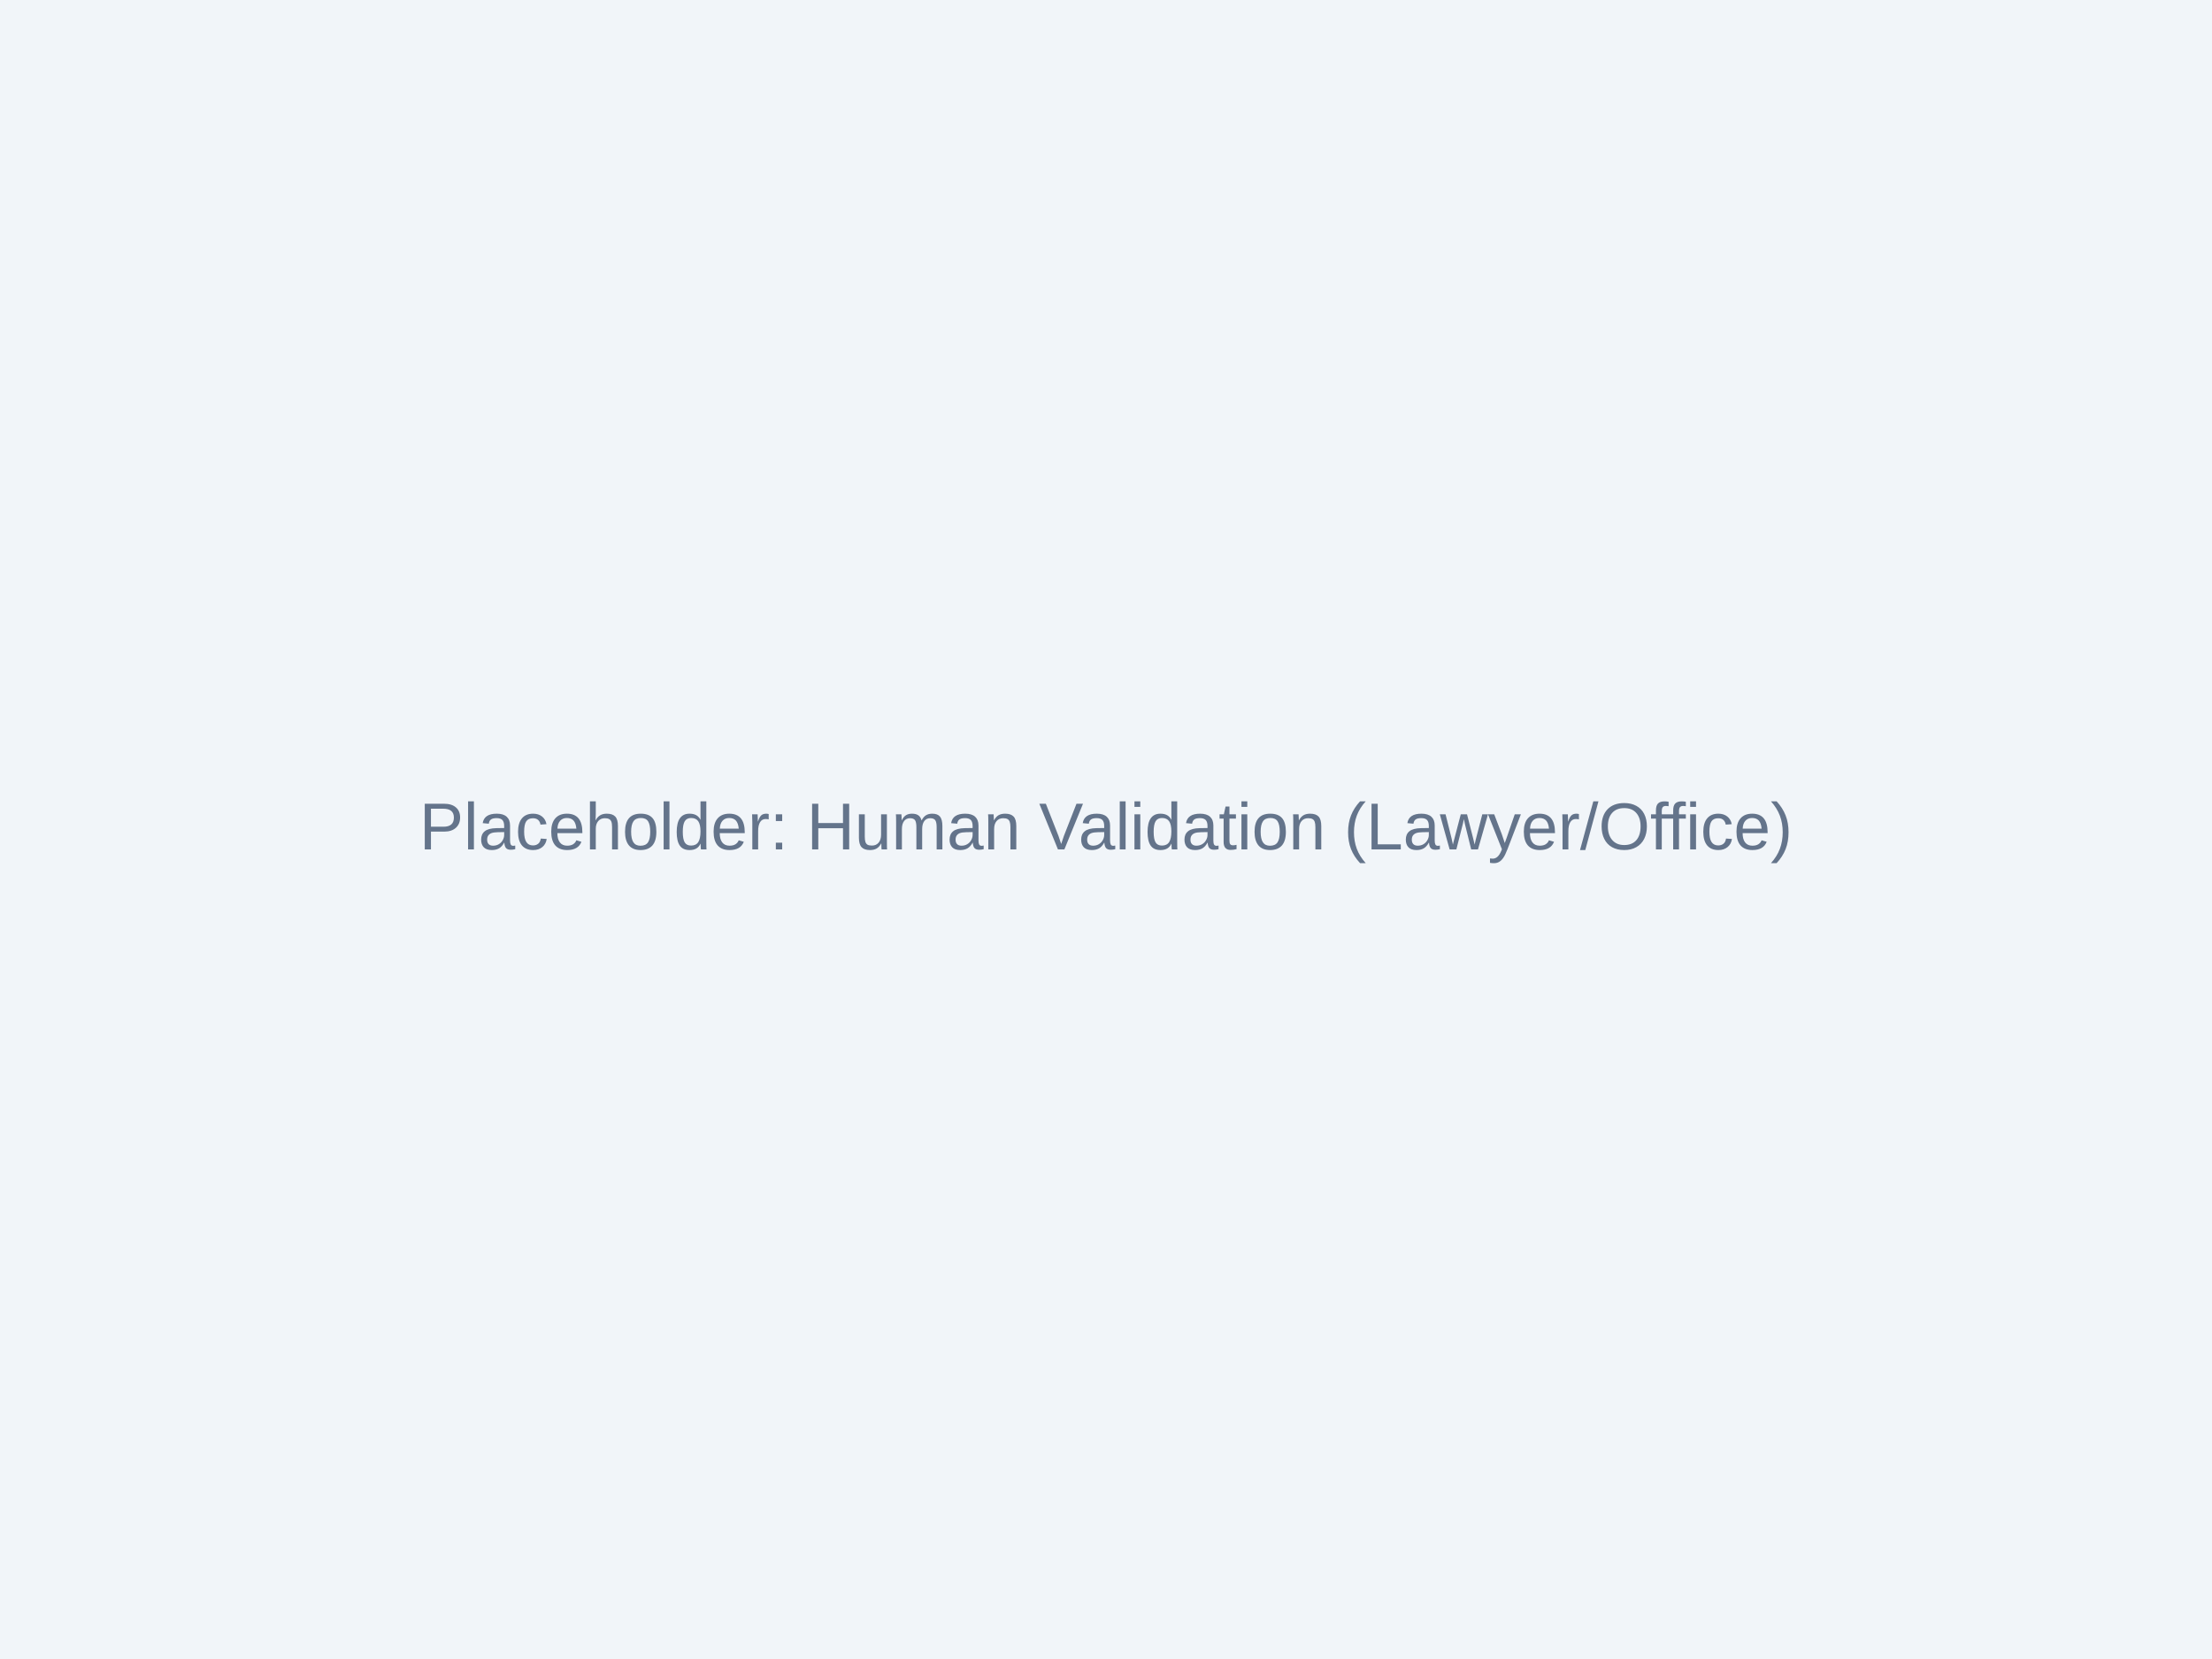
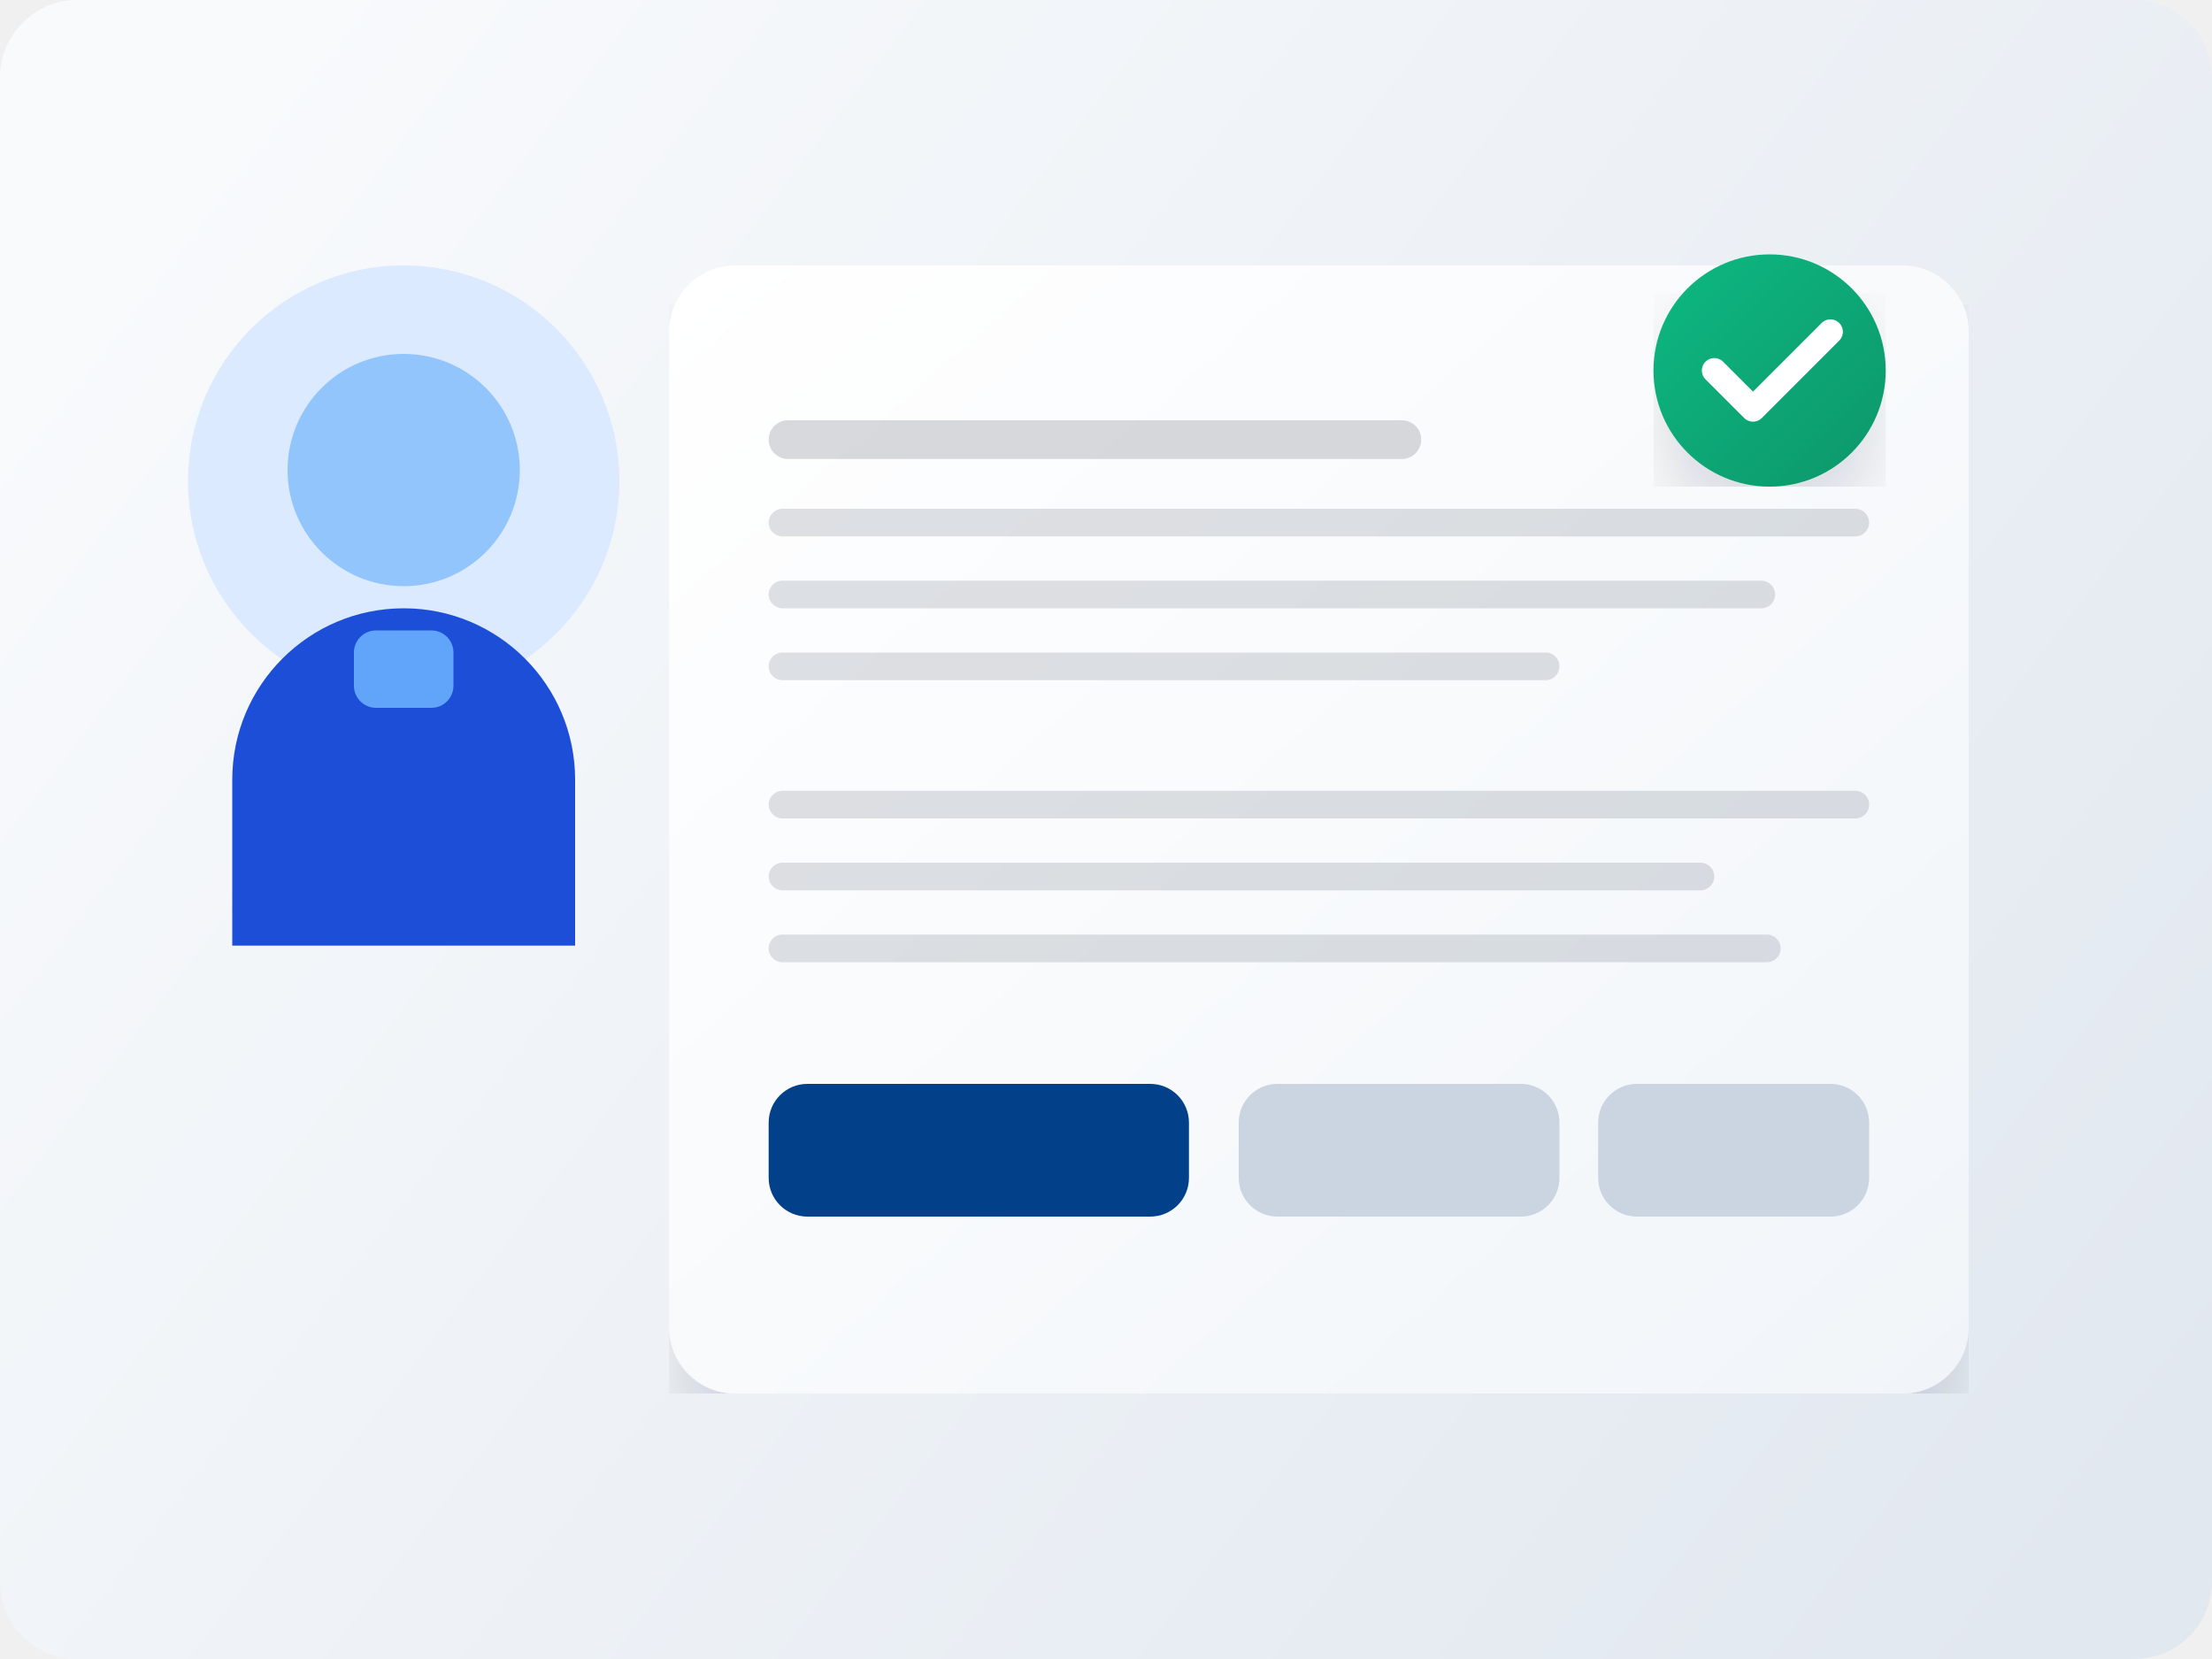
- <svg xmlns="http://www.w3.org/2000/svg" width="800" height="600">
-   <rect width="800" height="600" fill="#f1f5f9" />
-   <text x="50%" y="50%" font-family="Arial" font-size="24" fill="#64748b" text-anchor="middle" dy=".3em">Placeholder: Human Validation (Lawyer/Office)</text>
+ <svg xmlns="http://www.w3.org/2000/svg" width="800" height="600" viewBox="0 0 800 600" fill="none">
+   <defs>
+     <linearGradient id="bg" x1="80" y1="40" x2="760" y2="560" gradientUnits="userSpaceOnUse">
+       <stop offset="0" stop-color="#F8FAFC" />
+       <stop offset="1" stop-color="#E2E8F0" />
+     </linearGradient>
+     <linearGradient id="card" x1="0" y1="0" x2="1" y2="1">
+       <stop offset="0" stop-color="#FFFFFF" />
+       <stop offset="1" stop-color="#F1F5F9" />
+     </linearGradient>
+     <linearGradient id="check" x1="0" y1="0" x2="1" y2="1">
+       <stop offset="0" stop-color="#10B981" />
+       <stop offset="1" stop-color="#059669" />
+     </linearGradient>
+     <filter id="shadow" x="0" y="0" width="100%" height="100%">
+       <feDropShadow dx="0" dy="14" stdDeviation="14" flood-color="#0F172A" flood-opacity="0.14" />
+     </filter>
+   </defs>
+   <rect width="800" height="600" rx="28" fill="url(#bg)" />
+   <circle cx="146" cy="174" r="78" fill="#DBEAFE" />
+   <path d="M84 282C84 247.758 111.758 220 146 220C180.242 220 208 247.758 208 282V342H84V282Z" fill="#1D4ED8" />
+   <circle cx="146" cy="170" r="42" fill="#93C5FD" />
+   <rect x="128" y="228" width="36" height="28" rx="8" fill="#60A5FA" />
+   <g filter="url(#shadow)">
+     <rect x="242" y="96" width="470" height="408" rx="24" fill="url(#card)" />
+   </g>
+   <rect x="278" y="152" width="236" height="14" rx="7" fill="#0F172A" fill-opacity="0.16" />
+   <rect x="278" y="184" width="398" height="10" rx="5" fill="#334155" fill-opacity="0.16" />
+   <rect x="278" y="210" width="364" height="10" rx="5" fill="#334155" fill-opacity="0.16" />
+   <rect x="278" y="236" width="286" height="10" rx="5" fill="#334155" fill-opacity="0.16" />
+   <rect x="278" y="286" width="398" height="10" rx="5" fill="#334155" fill-opacity="0.16" />
+   <rect x="278" y="312" width="342" height="10" rx="5" fill="#334155" fill-opacity="0.16" />
+   <rect x="278" y="338" width="366" height="10" rx="5" fill="#334155" fill-opacity="0.16" />
+   <g filter="url(#shadow)">
+     <circle cx="640" cy="134" r="42" fill="url(#check)" />
+   </g>
+   <path d="M620 134L634 148L662 120" stroke="white" stroke-width="9" stroke-linecap="round" stroke-linejoin="round" />
+   <rect x="278" y="392" width="152" height="48" rx="14" fill="#024089" />
+   <rect x="448" y="392" width="116" height="48" rx="14" fill="#CBD5E1" />
+   <rect x="578" y="392" width="98" height="48" rx="14" fill="#CBD5E1" />
</svg>
